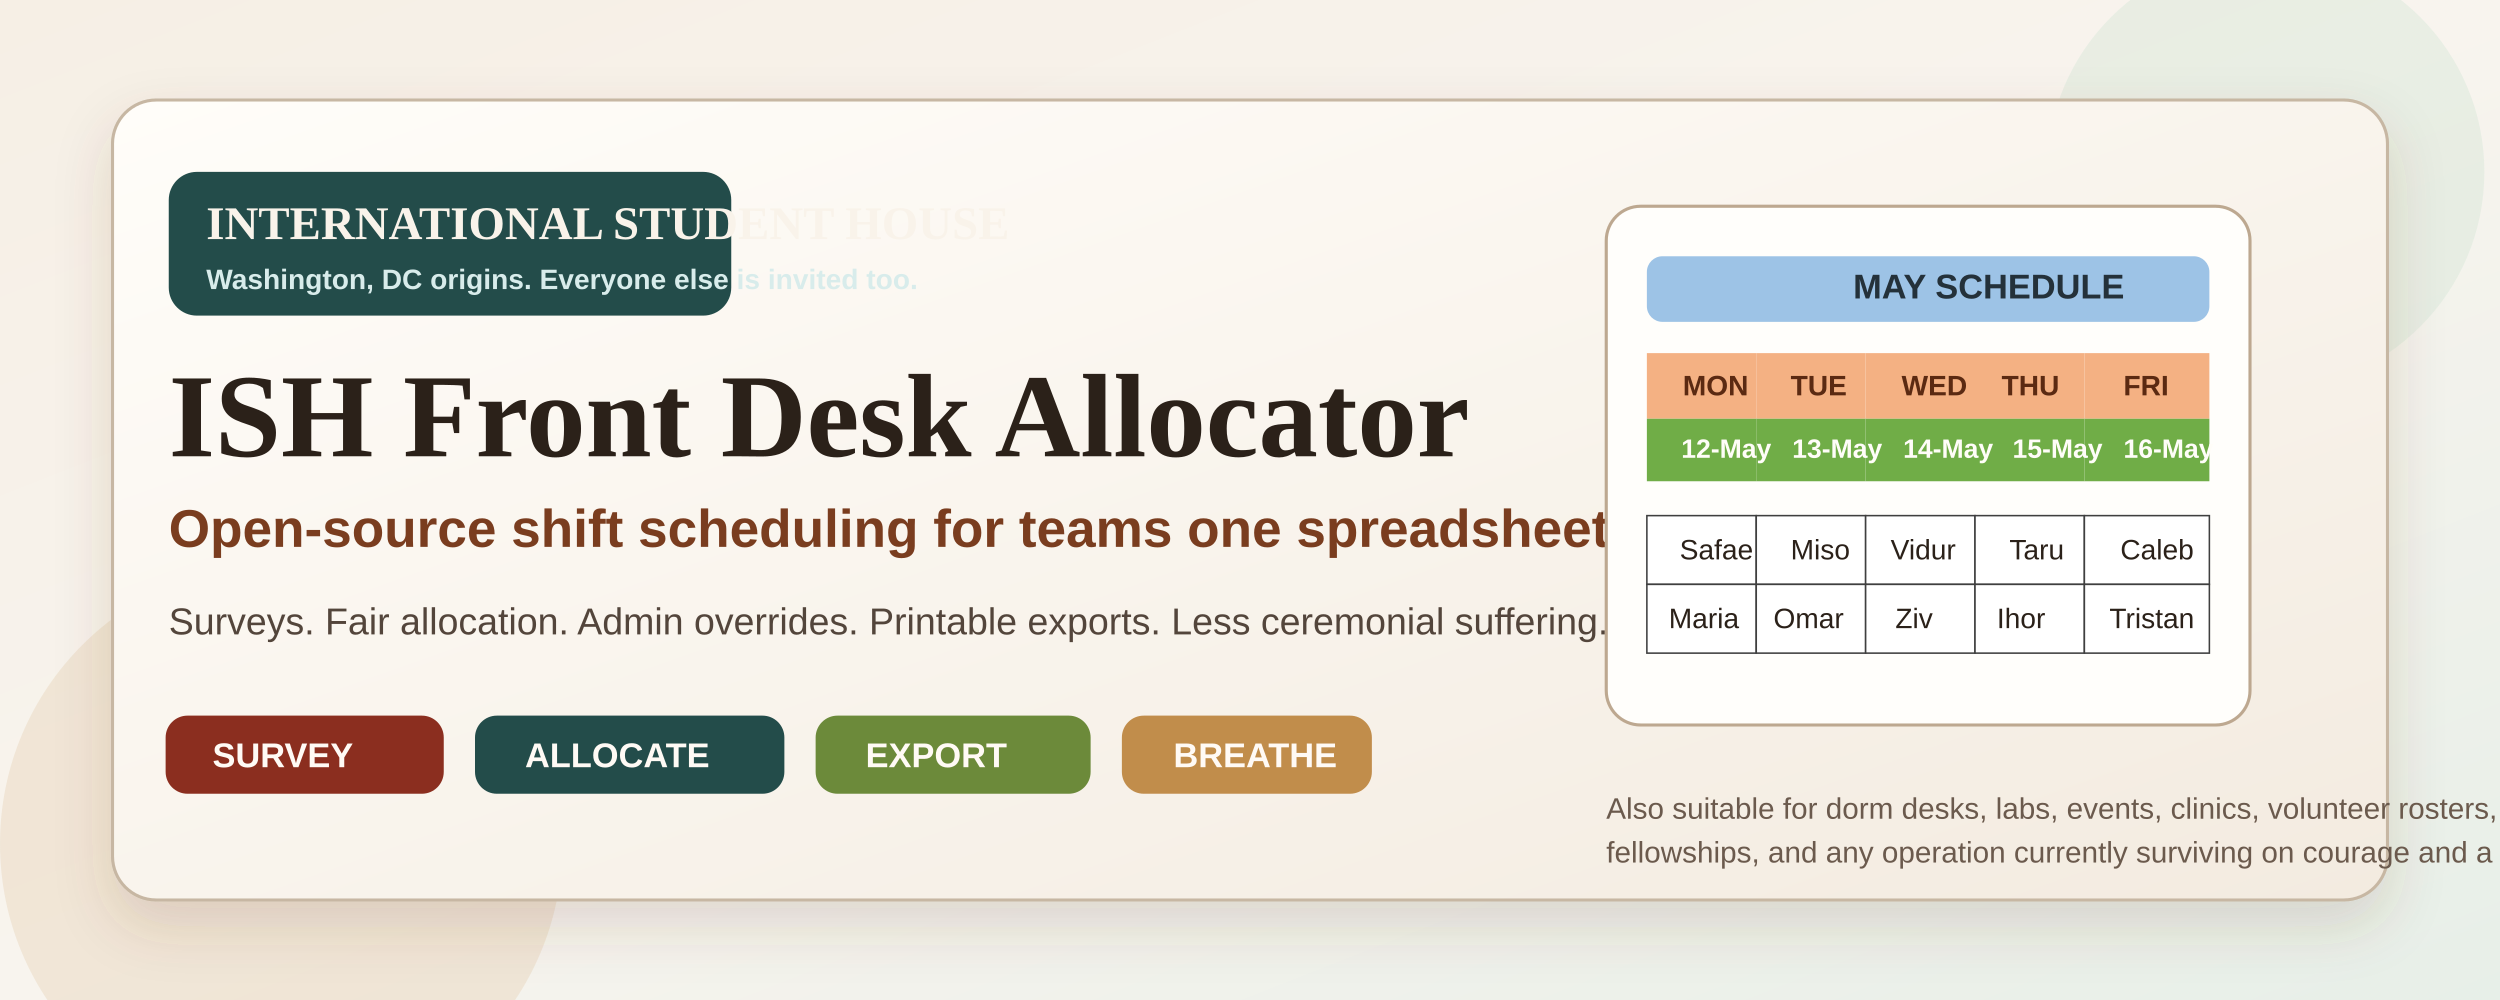
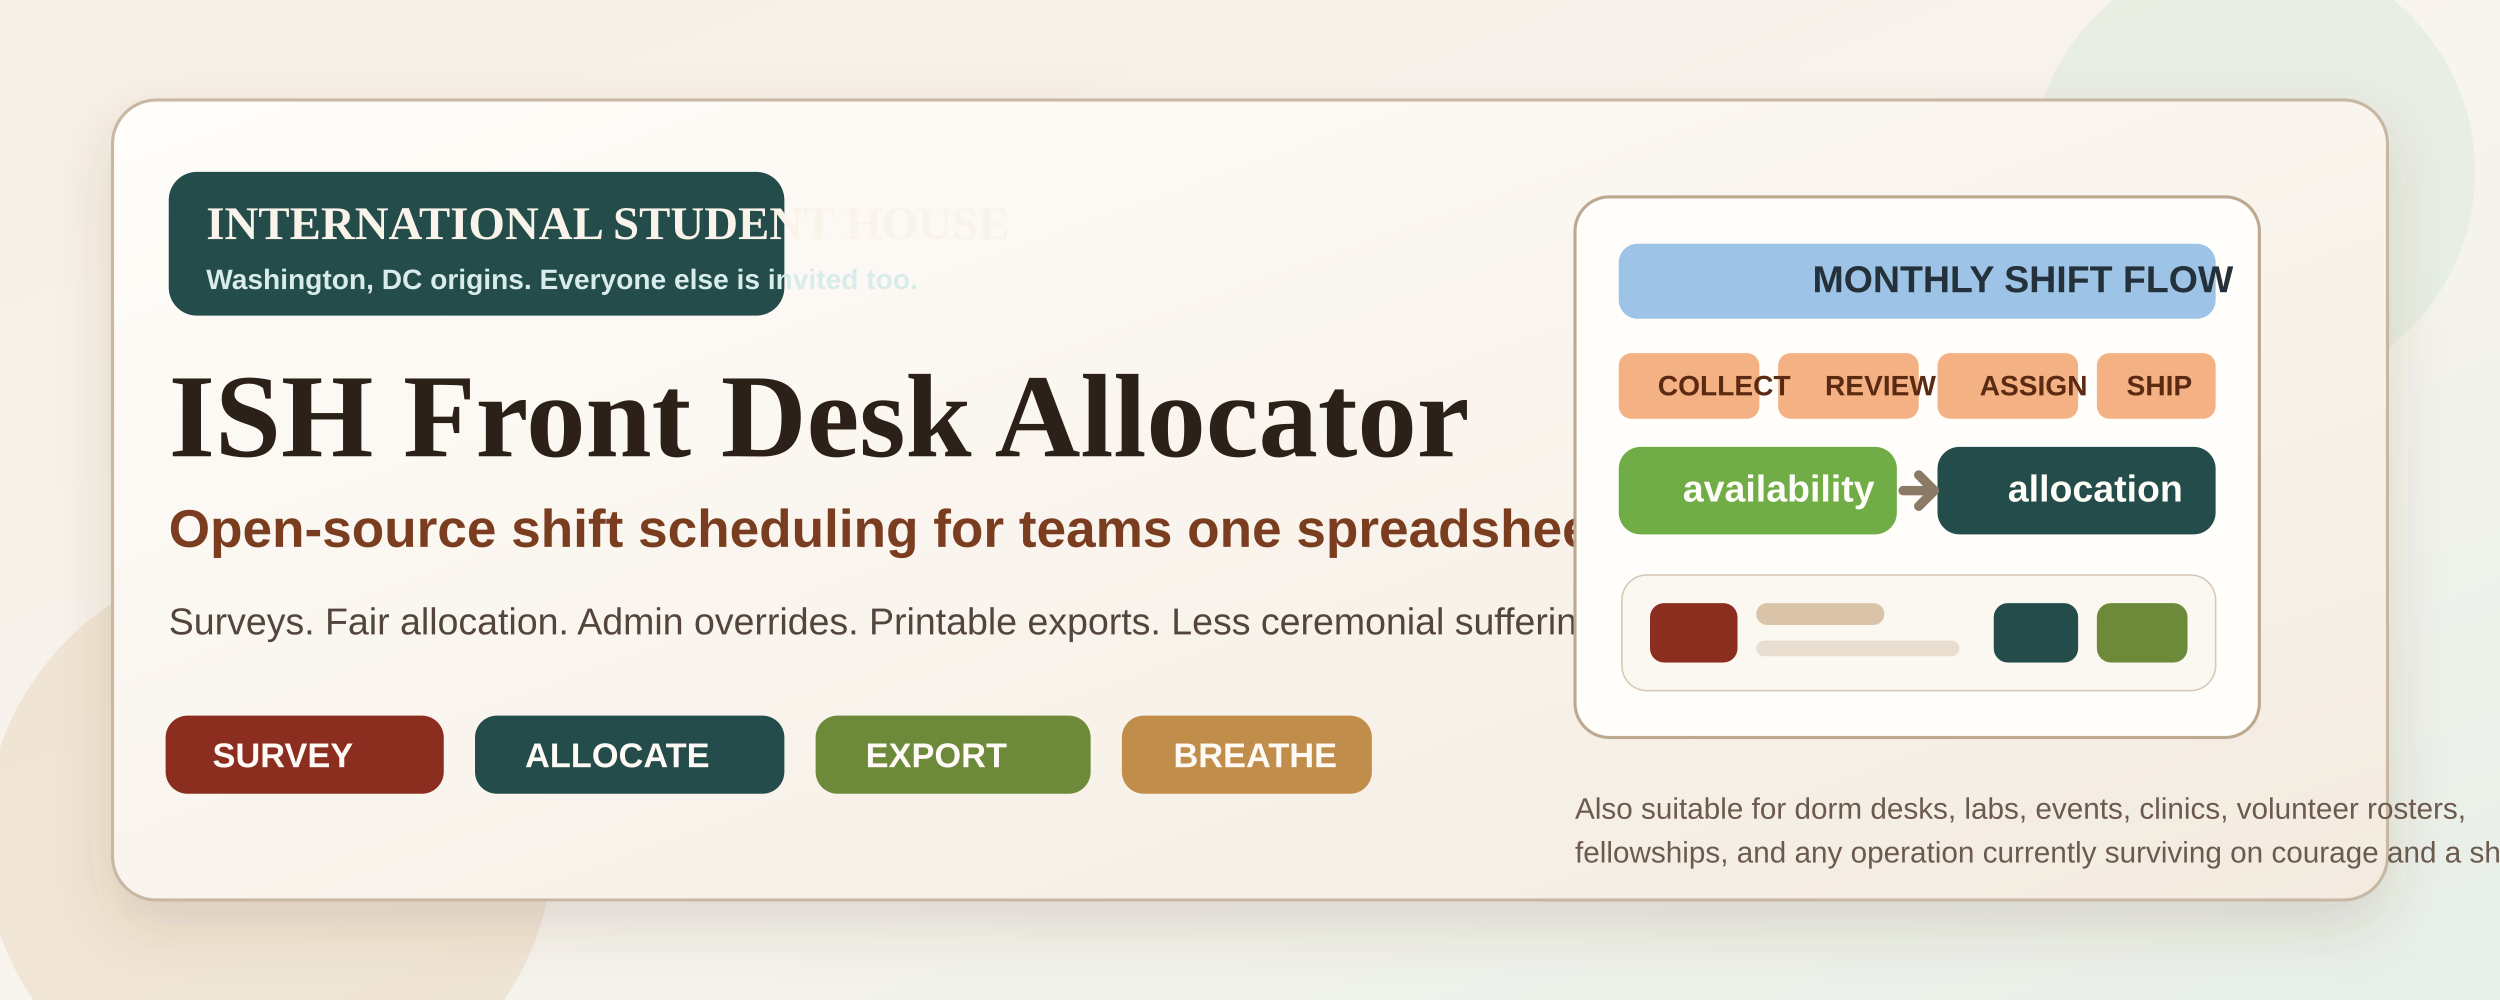
<svg xmlns="http://www.w3.org/2000/svg" width="1600" height="640" viewBox="0 0 1600 640" role="img" aria-label="ISH Front Desk Allocator banner">
  <defs>
    <linearGradient id="bg" x1="0%" y1="0%" x2="100%" y2="100%">
      <stop offset="0%" stop-color="#f6efe5" />
-       <stop offset="50%" stop-color="#f8f4ee" />
+       <stop offset="52%" stop-color="#f8f4ee" />
      <stop offset="100%" stop-color="#e7efe8" />
    </linearGradient>
    <linearGradient id="card" x1="0%" y1="0%" x2="100%" y2="100%">
-       <stop offset="0%" stop-color="#fffdf9" />
+       <stop offset="0%" stop-color="#fffdfa" />
      <stop offset="100%" stop-color="#f3ebe0" />
    </linearGradient>
    <filter id="shadow" x="-20%" y="-20%" width="140%" height="140%">
      <feDropShadow dx="0" dy="16" stdDeviation="18" flood-color="#6b3f22" flood-opacity="0.16" />
    </filter>
  </defs>
  <rect width="1600" height="640" fill="url(#bg)" />
-   <circle cx="1450" cy="110" r="140" fill="#d9e8da" opacity="0.5" />
-   <circle cx="180" cy="540" r="180" fill="#e9d8c0" opacity="0.5" />
+   <circle cx="1442" cy="110" r="142" fill="#d9e8da" opacity="0.48" />
+   <circle cx="172" cy="538" r="182" fill="#e9d8c0" opacity="0.52" />
  <rect x="72" y="64" width="1456" height="512" rx="28" fill="url(#card)" stroke="#c7b7a3" stroke-width="2" filter="url(#shadow)" />
-   <rect x="108" y="110" width="360" height="92" rx="18" fill="#234c4a" />
+   <rect x="108" y="110" width="394" height="92" rx="18" fill="#234c4a" />
  <text x="132" y="153" font-family="Georgia, 'Times New Roman', serif" font-size="30" font-weight="700" fill="#f9f3ea">INTERNATIONAL STUDENT HOUSE</text>
  <text x="132" y="185" font-family="'Segoe UI', Arial, sans-serif" font-size="18" font-weight="600" fill="#d8eceb">Washington, DC origins. Everyone else is invited too.</text>
  <text x="108" y="292" font-family="Georgia, 'Times New Roman', serif" font-size="76" font-weight="700" fill="#2b2119">ISH Front Desk Allocator</text>
  <text x="108" y="350" font-family="'Segoe UI', Arial, sans-serif" font-size="34" font-weight="600" fill="#7a3d1f">
    Open-source shift scheduling for teams one spreadsheet away from collapse.
  </text>
  <text x="108" y="406" font-family="'Segoe UI', Arial, sans-serif" font-size="24" fill="#53453b">
    Surveys. Fair allocation. Admin overrides. Printable exports. Less ceremonial suffering.
  </text>
  <rect x="106" y="458" width="178" height="50" rx="14" fill="#8b2e1f" />
  <text x="136" y="491" font-family="'Segoe UI', Arial, sans-serif" font-size="22" font-weight="700" fill="#fffaf5">SURVEY</text>
  <rect x="304" y="458" width="198" height="50" rx="14" fill="#234c4a" />
  <text x="336" y="491" font-family="'Segoe UI', Arial, sans-serif" font-size="22" font-weight="700" fill="#fffaf5">ALLOCATE</text>
  <rect x="522" y="458" width="176" height="50" rx="14" fill="#6c8a3a" />
  <text x="554" y="491" font-family="'Segoe UI', Arial, sans-serif" font-size="22" font-weight="700" fill="#fffaf5">EXPORT</text>
  <rect x="718" y="458" width="160" height="50" rx="14" fill="#c18d4b" />
  <text x="751" y="491" font-family="'Segoe UI', Arial, sans-serif" font-size="22" font-weight="700" fill="#fffaf5">BREATHE</text>
-   <rect x="1028" y="132" width="412" height="332" rx="22" fill="#fffefb" stroke="#bda890" stroke-width="2" />
-   <rect x="1054" y="164" width="360" height="42" rx="10" fill="#9dc3e6" />
-   <text x="1186" y="191" font-family="'Segoe UI', Arial, sans-serif" font-size="22" font-weight="700" fill="#24313a">MAY SCHEDULE</text>
-   <rect x="1054" y="226" width="70" height="42" fill="#f4b183" />
-   <rect x="1124" y="226" width="70" height="42" fill="#f4b183" />
-   <rect x="1194" y="226" width="70" height="42" fill="#f4b183" />
-   <rect x="1264" y="226" width="70" height="42" fill="#f4b183" />
-   <rect x="1334" y="226" width="80" height="42" fill="#f4b183" />
-   <text x="1077" y="253" font-family="'Segoe UI', Arial, sans-serif" font-size="18" font-weight="700" fill="#5b2a12">MON</text>
-   <text x="1146" y="253" font-family="'Segoe UI', Arial, sans-serif" font-size="18" font-weight="700" fill="#5b2a12">TUE</text>
-   <text x="1217" y="253" font-family="'Segoe UI', Arial, sans-serif" font-size="18" font-weight="700" fill="#5b2a12">WED</text>
-   <text x="1281" y="253" font-family="'Segoe UI', Arial, sans-serif" font-size="18" font-weight="700" fill="#5b2a12">THU</text>
-   <text x="1359" y="253" font-family="'Segoe UI', Arial, sans-serif" font-size="18" font-weight="700" fill="#5b2a12">FRI</text>
-   <rect x="1054" y="268" width="70" height="40" fill="#70ad47" />
-   <rect x="1124" y="268" width="70" height="40" fill="#70ad47" />
-   <rect x="1194" y="268" width="70" height="40" fill="#70ad47" />
-   <rect x="1264" y="268" width="70" height="40" fill="#70ad47" />
-   <rect x="1334" y="268" width="80" height="40" fill="#70ad47" />
-   <text x="1076" y="293" font-family="'Segoe UI', Arial, sans-serif" font-size="17" font-weight="700" fill="#fffdf8">12-May</text>
-   <text x="1147" y="293" font-family="'Segoe UI', Arial, sans-serif" font-size="17" font-weight="700" fill="#fffdf8">13-May</text>
-   <text x="1218" y="293" font-family="'Segoe UI', Arial, sans-serif" font-size="17" font-weight="700" fill="#fffdf8">14-May</text>
-   <text x="1288" y="293" font-family="'Segoe UI', Arial, sans-serif" font-size="17" font-weight="700" fill="#fffdf8">15-May</text>
-   <text x="1359" y="293" font-family="'Segoe UI', Arial, sans-serif" font-size="17" font-weight="700" fill="#fffdf8">16-May</text>
-   <g font-family="Calibri, 'Segoe UI', Arial, sans-serif" font-size="18" fill="#2b2119">
-     <rect x="1054" y="330" width="70" height="44" fill="#ffffff" stroke="#3f3f3f" />
-     <rect x="1124" y="330" width="70" height="44" fill="#ffffff" stroke="#3f3f3f" />
-     <rect x="1194" y="330" width="70" height="44" fill="#ffffff" stroke="#3f3f3f" />
-     <rect x="1264" y="330" width="70" height="44" fill="#ffffff" stroke="#3f3f3f" />
-     <rect x="1334" y="330" width="80" height="44" fill="#ffffff" stroke="#3f3f3f" />
-     <text x="1075" y="358">Safae</text>
-     <text x="1146" y="358">Miso</text>
-     <text x="1210" y="358">Vidur</text>
-     <text x="1286" y="358">Taru</text>
-     <text x="1357" y="358">Caleb</text>
-     <rect x="1054" y="374" width="70" height="44" fill="#ffffff" stroke="#3f3f3f" />
-     <rect x="1124" y="374" width="70" height="44" fill="#ffffff" stroke="#3f3f3f" />
-     <rect x="1194" y="374" width="70" height="44" fill="#ffffff" stroke="#3f3f3f" />
-     <rect x="1264" y="374" width="70" height="44" fill="#ffffff" stroke="#3f3f3f" />
-     <rect x="1334" y="374" width="80" height="44" fill="#ffffff" stroke="#3f3f3f" />
-     <text x="1068" y="402">Maria</text>
-     <text x="1135" y="402">Omar</text>
-     <text x="1213" y="402">Ziv</text>
-     <text x="1278" y="402">Ihor</text>
-     <text x="1350" y="402">Tristan</text>
+   <rect x="1008" y="126" width="438" height="346" rx="22" fill="#fffefb" stroke="#bda890" stroke-width="2" />
+   <rect x="1036" y="156" width="382" height="48" rx="12" fill="#9dc3e6" />
+   <text x="1160" y="187" font-family="'Segoe UI', Arial, sans-serif" font-size="24" font-weight="700" fill="#24313a">MONTHLY SHIFT FLOW</text>
+   <rect x="1036" y="226" width="90" height="42" rx="8" fill="#f4b183" />
+   <rect x="1138" y="226" width="90" height="42" rx="8" fill="#f4b183" />
+   <rect x="1240" y="226" width="90" height="42" rx="8" fill="#f4b183" />
+   <rect x="1342" y="226" width="76" height="42" rx="8" fill="#f4b183" />
+   <text x="1061" y="253" font-family="'Segoe UI', Arial, sans-serif" font-size="18" font-weight="700" fill="#5b2a12">COLLECT</text>
+   <text x="1168" y="253" font-family="'Segoe UI', Arial, sans-serif" font-size="18" font-weight="700" fill="#5b2a12">REVIEW</text>
+   <text x="1267" y="253" font-family="'Segoe UI', Arial, sans-serif" font-size="18" font-weight="700" fill="#5b2a12">ASSIGN</text>
+   <text x="1361" y="253" font-family="'Segoe UI', Arial, sans-serif" font-size="18" font-weight="700" fill="#5b2a12">SHIP</text>
+   <rect x="1036" y="286" width="178" height="56" rx="14" fill="#70ad47" />
+   <text x="1077" y="321" font-family="'Segoe UI', Arial, sans-serif" font-size="24" font-weight="700" fill="#fffdf8">availability</text>
+   <rect x="1240" y="286" width="178" height="56" rx="14" fill="#234c4a" />
+   <text x="1285" y="321" font-family="'Segoe UI', Arial, sans-serif" font-size="24" font-weight="700" fill="#fffdf8">allocation</text>
+   <path d="M1218 314 L1236 314" stroke="#8b7a66" stroke-width="6" stroke-linecap="round" />
+   <path d="M1228 304 L1238 314 L1228 324" fill="none" stroke="#8b7a66" stroke-width="6" stroke-linecap="round" stroke-linejoin="round" />
+   <g transform="translate(1038 368)">
+     <rect x="0" y="0" width="380" height="74" rx="16" fill="#fbf7f1" stroke="#d7c8b5" />
+     <rect x="18" y="18" width="56" height="38" rx="9" fill="#8b2e1f" />
+     <rect x="86" y="18" width="82" height="14" rx="7" fill="#d9c4aa" />
+     <rect x="86" y="42" width="130" height="10" rx="5" fill="#e9ddcf" />
+     <rect x="238" y="18" width="54" height="38" rx="9" fill="#234c4a" />
+     <rect x="304" y="18" width="58" height="38" rx="9" fill="#6c8a3a" />
  </g>
-   <text x="1028" y="524" font-family="'Segoe UI', Arial, sans-serif" font-size="19" fill="#6b5a4d">
+   <text x="1008" y="524" font-family="'Segoe UI', Arial, sans-serif" font-size="19" fill="#6b5a4d">
    Also suitable for dorm desks, labs, events, clinics, volunteer rosters,
  </text>
-   <text x="1028" y="552" font-family="'Segoe UI', Arial, sans-serif" font-size="19" fill="#6b5a4d">
+   <text x="1008" y="552" font-family="'Segoe UI', Arial, sans-serif" font-size="19" fill="#6b5a4d">
    fellowships, and any operation currently surviving on courage and a sheet named "FINAL_final_v6".
  </text>
</svg>
